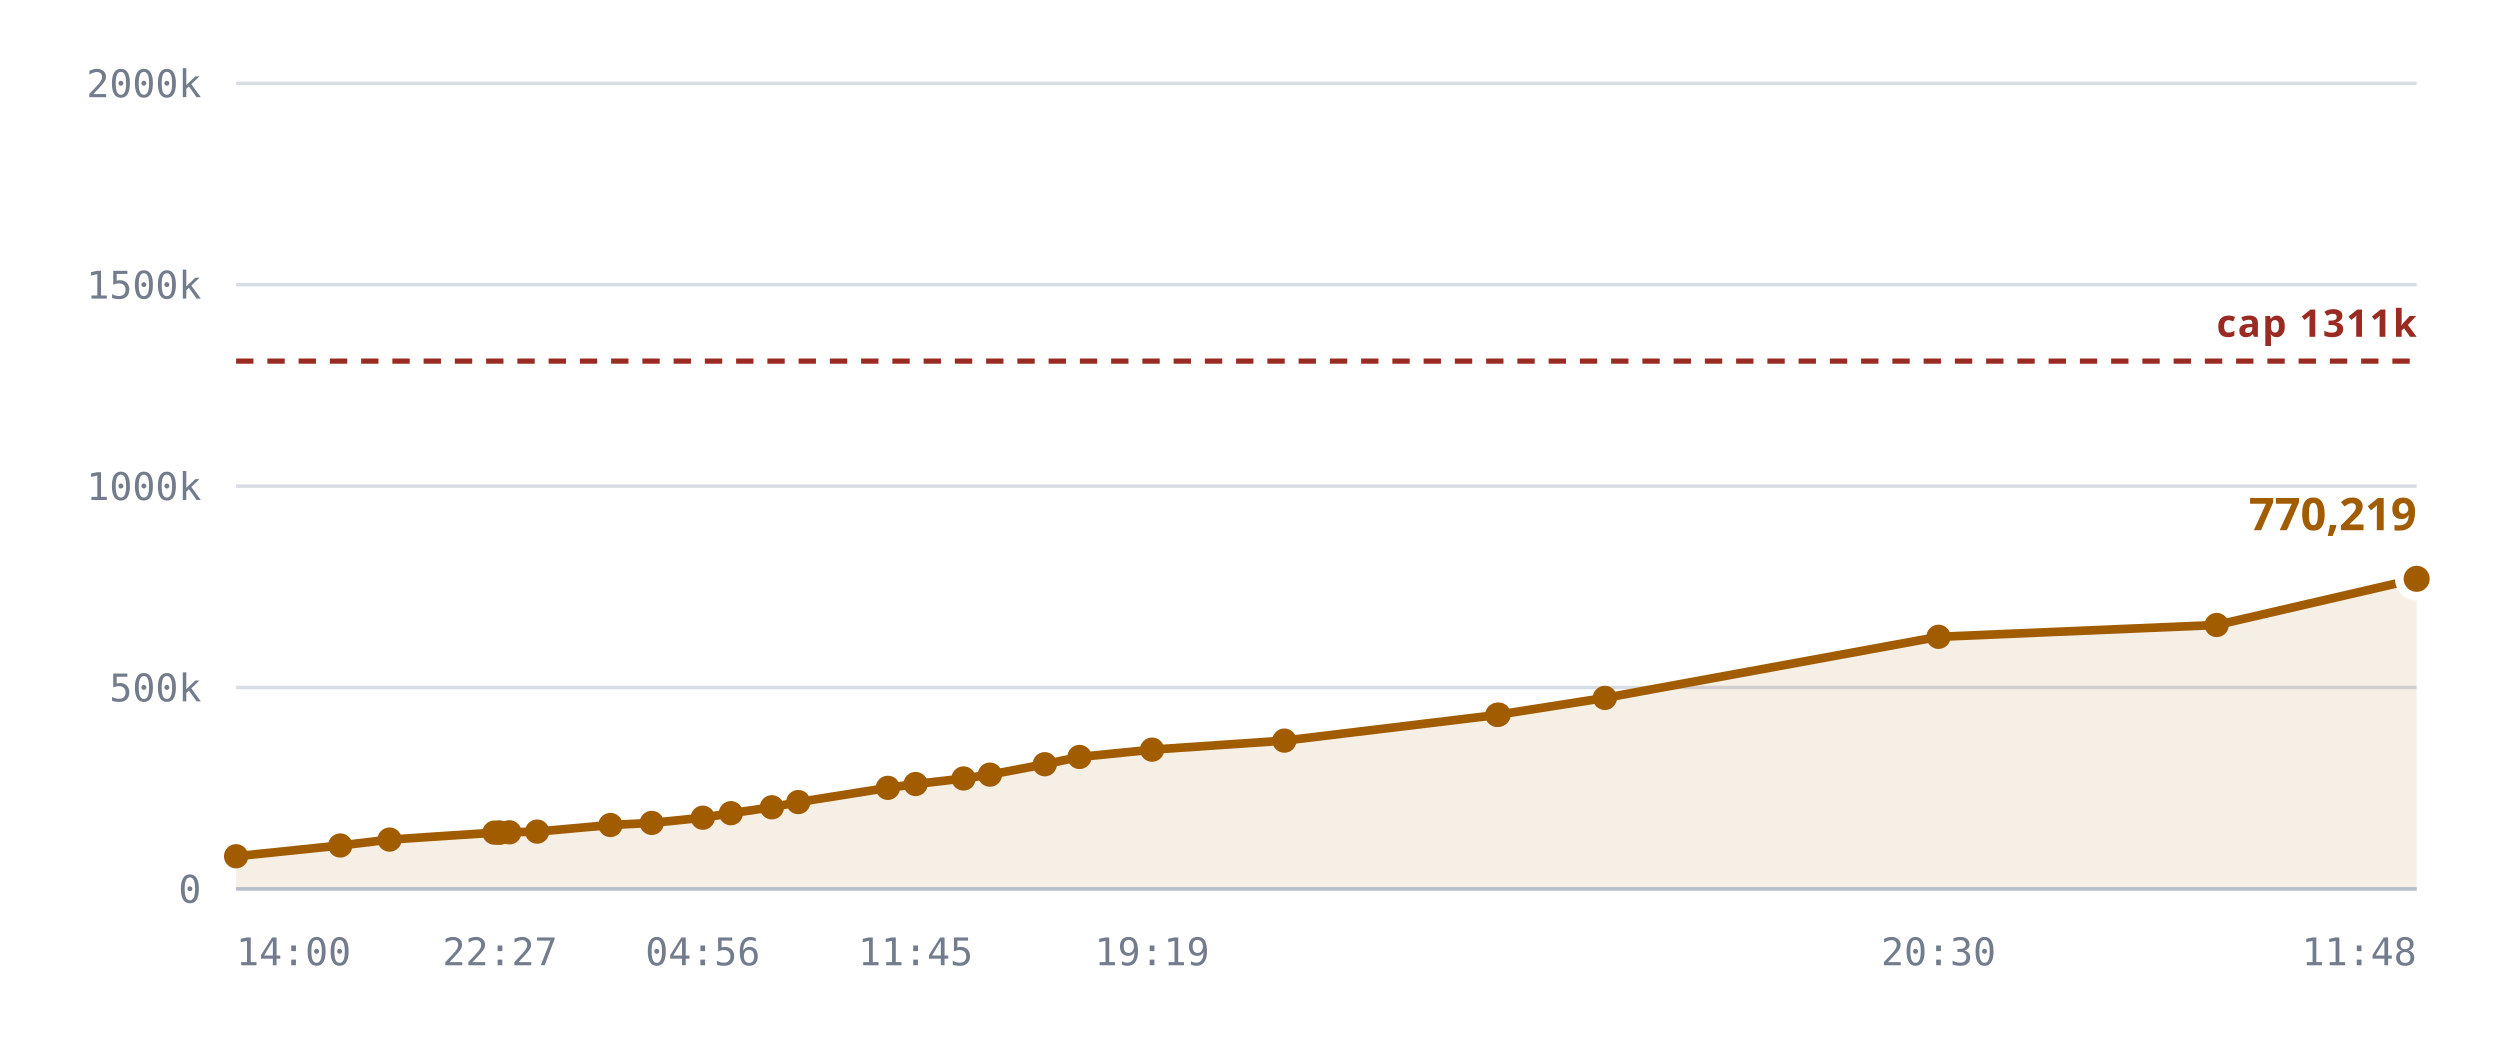
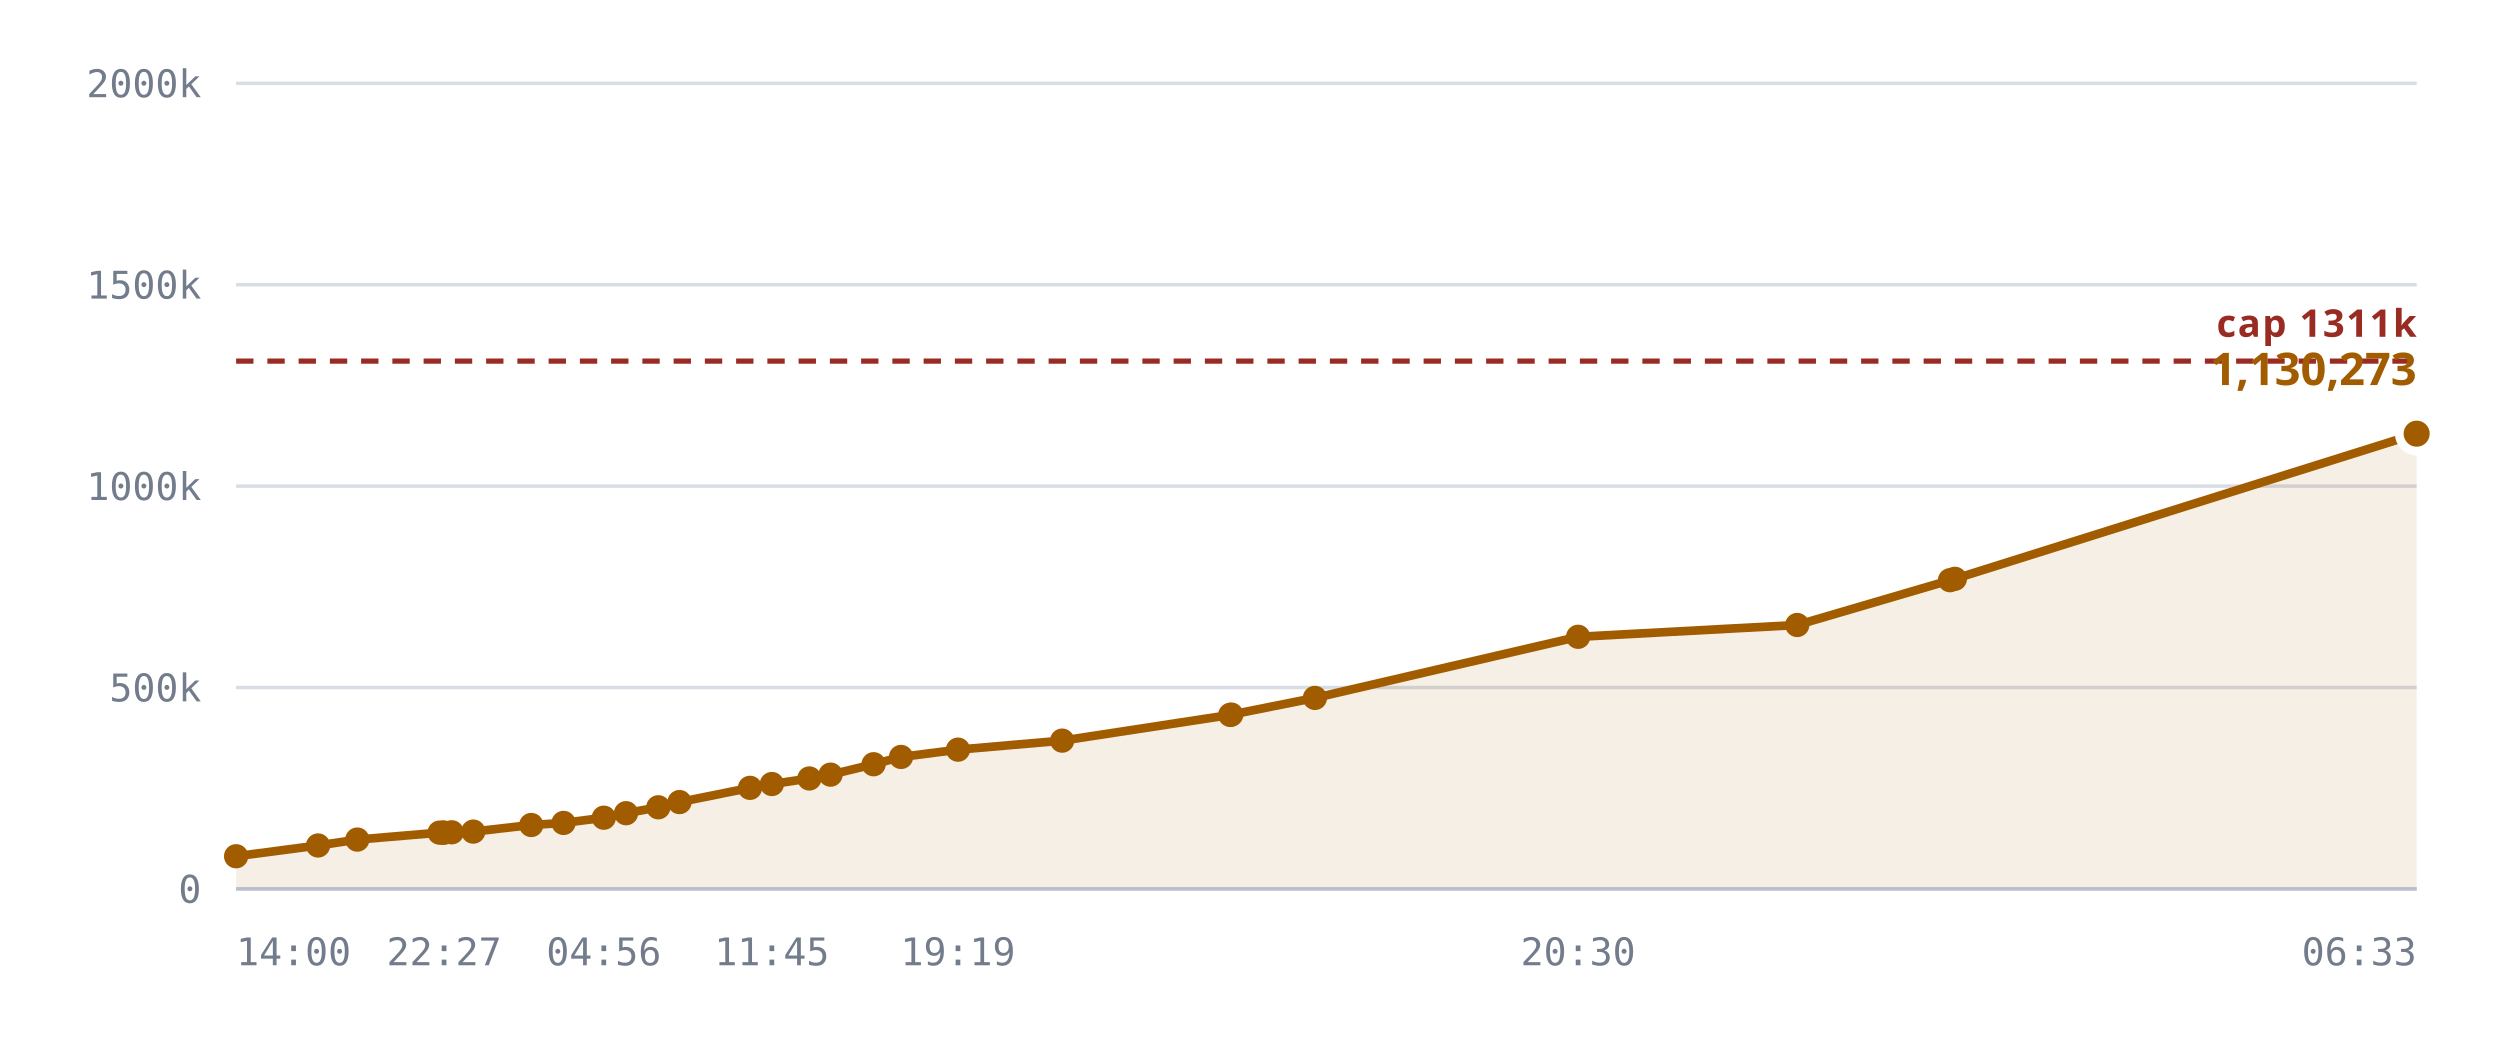
<svg xmlns="http://www.w3.org/2000/svg" viewBox="0 0 720 300" role="img" aria-label="Notes stored against the 327,680 cap">
  <style>
    .grid      { stroke: var(--chart-grid, #d8dce4); stroke-width: 1; }
    .cap       { stroke: var(--chart-cap, #9a2b22); stroke-width: 1.5; stroke-dasharray: 5 4; }
    .cap-label { fill: var(--chart-cap, #9a2b22); font: 600 11px Archivo, system-ui, sans-serif; letter-spacing: .04em; }
    .tick      { fill: var(--chart-muted, #737c8c); font: 500 11px "IBM Plex Mono", ui-monospace, monospace; }
    .tick-y    { text-anchor: end; }
    .tick-x    { text-anchor: middle; }
    .series    { fill: none; stroke: var(--chart-line, #a25c00); stroke-width: 2.5; stroke-linejoin: round; stroke-linecap: round; }
    .fill      { fill: var(--chart-fill, rgba(162,92,0,.10)); stroke: none; }
    .dot       { fill: var(--chart-line, #a25c00); }
    .dot-last  { stroke: var(--chart-bg, #fff); stroke-width: 2.5; }
    .end-label { fill: var(--chart-line, #a25c00); font: 700 13px Archivo, system-ui, sans-serif; }
    .axis      { stroke: var(--chart-axis, #b9bfca); stroke-width: 1; }
  </style>
  <line x1="68" y1="256.0" x2="696" y2="256.0" class="grid" />
  <text x="58" y="260.0" class="tick tick-y">0</text>
  <line x1="68" y1="198.0" x2="696" y2="198.0" class="grid" />
  <text x="58" y="202.0" class="tick tick-y">500k</text>
  <line x1="68" y1="140.0" x2="696" y2="140.0" class="grid" />
  <text x="58" y="144.0" class="tick tick-y">1000k</text>
  <line x1="68" y1="82.0" x2="696" y2="82.0" class="grid" />
  <text x="58" y="86.0" class="tick tick-y">1500k</text>
  <line x1="68" y1="24.0" x2="696" y2="24.0" class="grid" />
  <text x="58" y="28.0" class="tick tick-y">2000k</text>
-   <path d="M68.0,246.6 L98.0,243.5 L112.2,241.8 L142.4,239.8 L143.6,239.8 L144.0,239.8 L146.7,239.7 L154.7,239.5 L175.8,237.6 L187.7,237.0 L202.4,235.5 L210.5,234.2 L222.3,232.5 L229.9,231.0 L255.7,226.9 L263.7,225.8 L277.5,224.2 L285.1,223.1 L300.9,220.1 L310.9,218.0 L331.8,215.9 L369.9,213.3 L431.2,205.9 L431.6,205.8 L462.2,201.0 L558.3,183.4 L638.4,180.0 L694.2,167.1 L696.0,166.7 L696.0,256.0 L68.0,256.0 Z" class="fill" />
+   <path d="M68.0,246.6 L91.6,243.5 L102.9,241.8 L126.6,239.8 L127.6,239.8 L127.9,239.8 L130.1,239.7 L136.3,239.5 L153.0,237.6 L162.3,237.0 L173.9,235.5 L180.3,234.2 L189.6,232.5 L195.7,231.0 L216.0,226.9 L222.3,225.8 L233.1,224.2 L239.2,223.1 L251.6,220.1 L259.5,218.0 L275.9,215.9 L305.9,213.3 L354.3,205.9 L354.6,205.8 L378.7,201.0 L454.5,183.4 L517.6,180.0 L561.6,167.1 L563.0,166.7 L696.0,124.9 L696.0,256.0 L68.0,256.0 Z" class="fill" />
  <line x1="68" y1="104.0" x2="696" y2="104.0" class="cap" />
  <text x="696" y="97.0" class="cap-label" text-anchor="end">cap 1311k</text>
-   <path d="M68.0,246.6 L98.0,243.5 L112.2,241.8 L142.4,239.8 L143.6,239.8 L144.0,239.8 L146.7,239.7 L154.7,239.5 L175.8,237.6 L187.7,237.0 L202.4,235.5 L210.5,234.2 L222.3,232.5 L229.9,231.0 L255.7,226.9 L263.7,225.8 L277.5,224.2 L285.1,223.1 L300.9,220.1 L310.9,218.0 L331.8,215.9 L369.9,213.3 L431.2,205.9 L431.6,205.8 L462.2,201.0 L558.3,183.4 L638.4,180.0 L694.2,167.1 L696.0,166.7" class="series" />
+   <path d="M68.0,246.6 L91.6,243.5 L102.9,241.8 L126.6,239.8 L127.6,239.8 L127.9,239.8 L130.1,239.7 L136.3,239.5 L153.0,237.6 L162.3,237.0 L173.9,235.5 L180.3,234.2 L189.6,232.5 L195.7,231.0 L216.0,226.9 L222.3,225.8 L233.1,224.2 L239.2,223.1 L251.6,220.1 L259.5,218.0 L275.9,215.9 L305.9,213.3 L354.3,205.9 L354.6,205.8 L378.7,201.0 L454.5,183.4 L517.6,180.0 L561.6,167.1 L563.0,166.7 L696.0,124.9" class="series" />
  <circle cx="68.0" cy="246.6" r="3.5" class="dot" />
-   <circle cx="98.0" cy="243.5" r="3.5" class="dot" />
-   <circle cx="112.2" cy="241.8" r="3.5" class="dot" />
-   <circle cx="142.4" cy="239.8" r="3.5" class="dot" />
-   <circle cx="143.6" cy="239.8" r="3.5" class="dot" />
-   <circle cx="144.0" cy="239.8" r="3.5" class="dot" />
-   <circle cx="146.7" cy="239.7" r="3.5" class="dot" />
-   <circle cx="154.7" cy="239.5" r="3.5" class="dot" />
-   <circle cx="175.8" cy="237.6" r="3.5" class="dot" />
-   <circle cx="187.7" cy="237.0" r="3.5" class="dot" />
-   <circle cx="202.4" cy="235.5" r="3.5" class="dot" />
-   <circle cx="210.5" cy="234.2" r="3.5" class="dot" />
-   <circle cx="222.3" cy="232.5" r="3.5" class="dot" />
-   <circle cx="229.9" cy="231.0" r="3.5" class="dot" />
-   <circle cx="255.7" cy="226.9" r="3.5" class="dot" />
-   <circle cx="263.7" cy="225.8" r="3.5" class="dot" />
-   <circle cx="277.5" cy="224.2" r="3.5" class="dot" />
-   <circle cx="285.1" cy="223.1" r="3.5" class="dot" />
-   <circle cx="300.9" cy="220.1" r="3.5" class="dot" />
-   <circle cx="310.9" cy="218.0" r="3.5" class="dot" />
-   <circle cx="331.8" cy="215.9" r="3.5" class="dot" />
-   <circle cx="369.9" cy="213.3" r="3.5" class="dot" />
-   <circle cx="431.2" cy="205.9" r="3.5" class="dot" />
-   <circle cx="431.6" cy="205.8" r="3.5" class="dot" />
-   <circle cx="462.2" cy="201.0" r="3.5" class="dot" />
-   <circle cx="558.3" cy="183.4" r="3.5" class="dot" />
-   <circle cx="638.4" cy="180.0" r="3.5" class="dot" />
-   <circle cx="694.2" cy="167.1" r="3.5" class="dot" />
-   <circle cx="696.0" cy="166.7" r="5" class="dot dot-last" />
-   <text x="696.0" y="152.7" class="end-label" text-anchor="end">770,219</text>
+   <circle cx="91.6" cy="243.5" r="3.5" class="dot" />
+   <circle cx="102.9" cy="241.8" r="3.5" class="dot" />
+   <circle cx="126.6" cy="239.8" r="3.5" class="dot" />
+   <circle cx="127.6" cy="239.8" r="3.5" class="dot" />
+   <circle cx="127.9" cy="239.8" r="3.5" class="dot" />
+   <circle cx="130.1" cy="239.7" r="3.5" class="dot" />
+   <circle cx="136.3" cy="239.5" r="3.5" class="dot" />
+   <circle cx="153.0" cy="237.6" r="3.5" class="dot" />
+   <circle cx="162.3" cy="237.0" r="3.5" class="dot" />
+   <circle cx="173.9" cy="235.5" r="3.5" class="dot" />
+   <circle cx="180.3" cy="234.2" r="3.5" class="dot" />
+   <circle cx="189.6" cy="232.5" r="3.5" class="dot" />
+   <circle cx="195.7" cy="231.0" r="3.5" class="dot" />
+   <circle cx="216.0" cy="226.9" r="3.5" class="dot" />
+   <circle cx="222.3" cy="225.8" r="3.5" class="dot" />
+   <circle cx="233.1" cy="224.2" r="3.5" class="dot" />
+   <circle cx="239.2" cy="223.1" r="3.5" class="dot" />
+   <circle cx="251.6" cy="220.1" r="3.5" class="dot" />
+   <circle cx="259.5" cy="218.0" r="3.5" class="dot" />
+   <circle cx="275.9" cy="215.9" r="3.5" class="dot" />
+   <circle cx="305.9" cy="213.3" r="3.5" class="dot" />
+   <circle cx="354.3" cy="205.9" r="3.5" class="dot" />
+   <circle cx="354.6" cy="205.8" r="3.5" class="dot" />
+   <circle cx="378.7" cy="201.0" r="3.5" class="dot" />
+   <circle cx="454.5" cy="183.4" r="3.5" class="dot" />
+   <circle cx="517.6" cy="180.0" r="3.5" class="dot" />
+   <circle cx="561.6" cy="167.1" r="3.5" class="dot" />
+   <circle cx="563.0" cy="166.7" r="3.5" class="dot" />
+   <circle cx="696.0" cy="124.9" r="5" class="dot dot-last" />
+   <text x="696.0" y="110.9" class="end-label" text-anchor="end">1,130,273</text>
  <line x1="68" y1="256" x2="696" y2="256" class="axis" />
  <text x="68.0" y="278" class="tick" text-anchor="start">14:00</text>
-   <text x="144.0" y="278" class="tick" text-anchor="middle">22:27</text>
-   <text x="202.4" y="278" class="tick" text-anchor="middle">04:56</text>
-   <text x="263.7" y="278" class="tick" text-anchor="middle">11:45</text>
-   <text x="331.8" y="278" class="tick" text-anchor="middle">19:19</text>
-   <text x="558.3" y="278" class="tick" text-anchor="middle">20:30</text>
-   <text x="696.0" y="278" class="tick" text-anchor="end">11:48</text>
+   <text x="127.9" y="278" class="tick" text-anchor="middle">22:27</text>
+   <text x="173.9" y="278" class="tick" text-anchor="middle">04:56</text>
+   <text x="222.3" y="278" class="tick" text-anchor="middle">11:45</text>
+   <text x="275.9" y="278" class="tick" text-anchor="middle">19:19</text>
+   <text x="454.5" y="278" class="tick" text-anchor="middle">20:30</text>
+   <text x="696.0" y="278" class="tick" text-anchor="end">06:33</text>
</svg>
